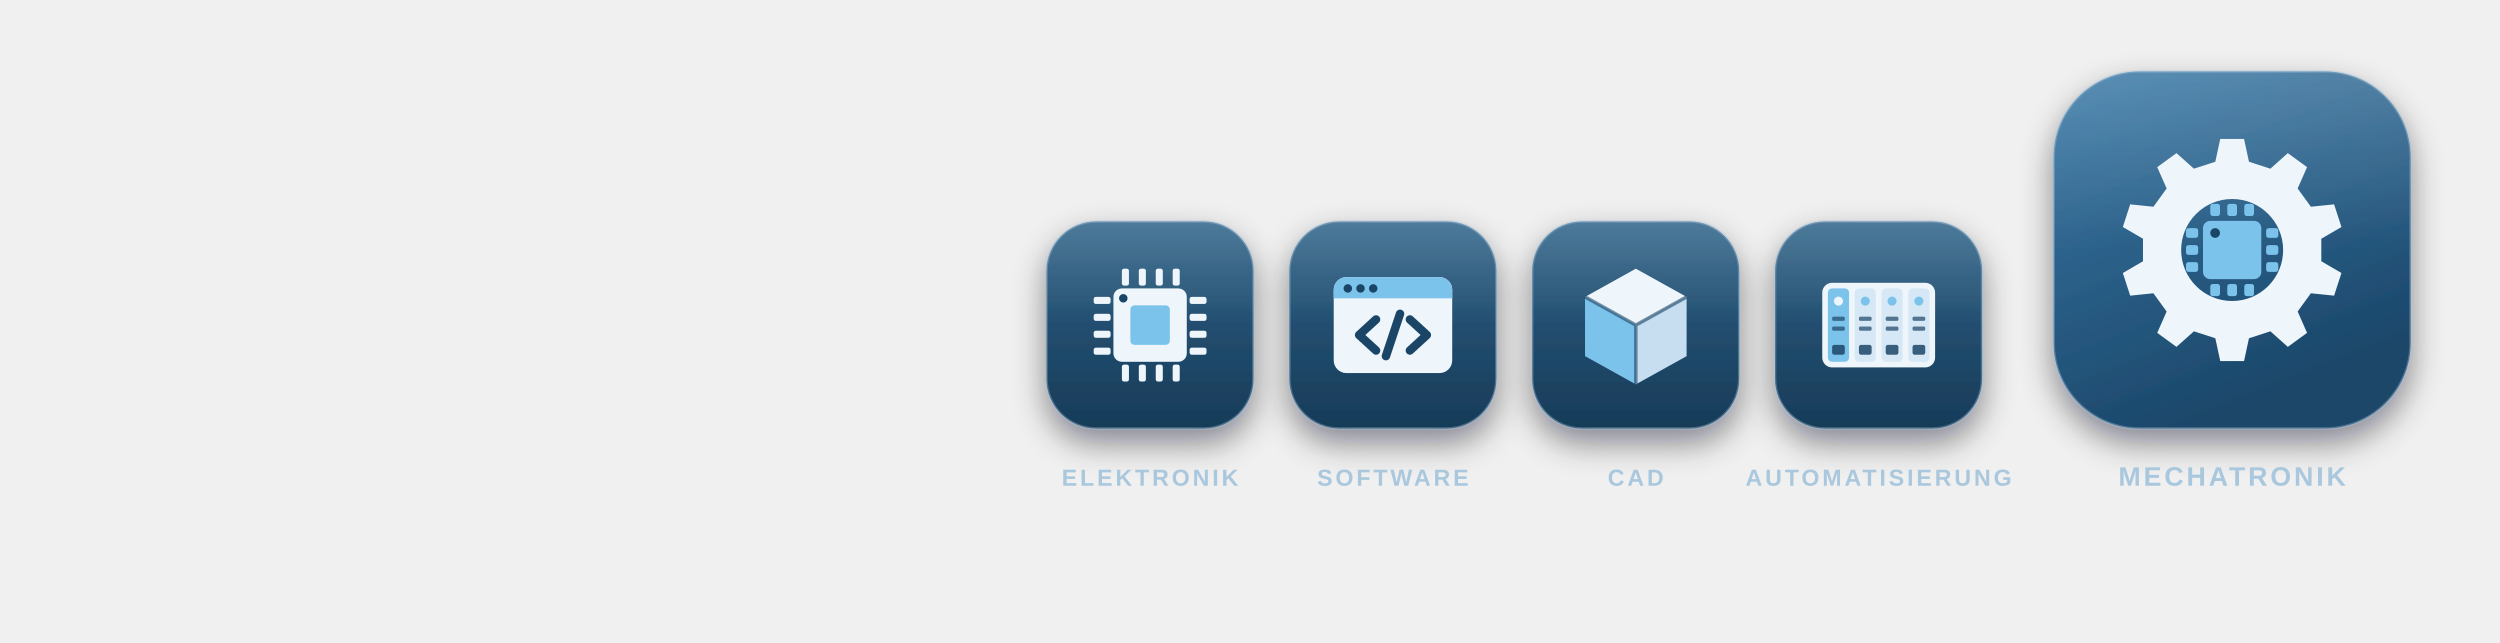
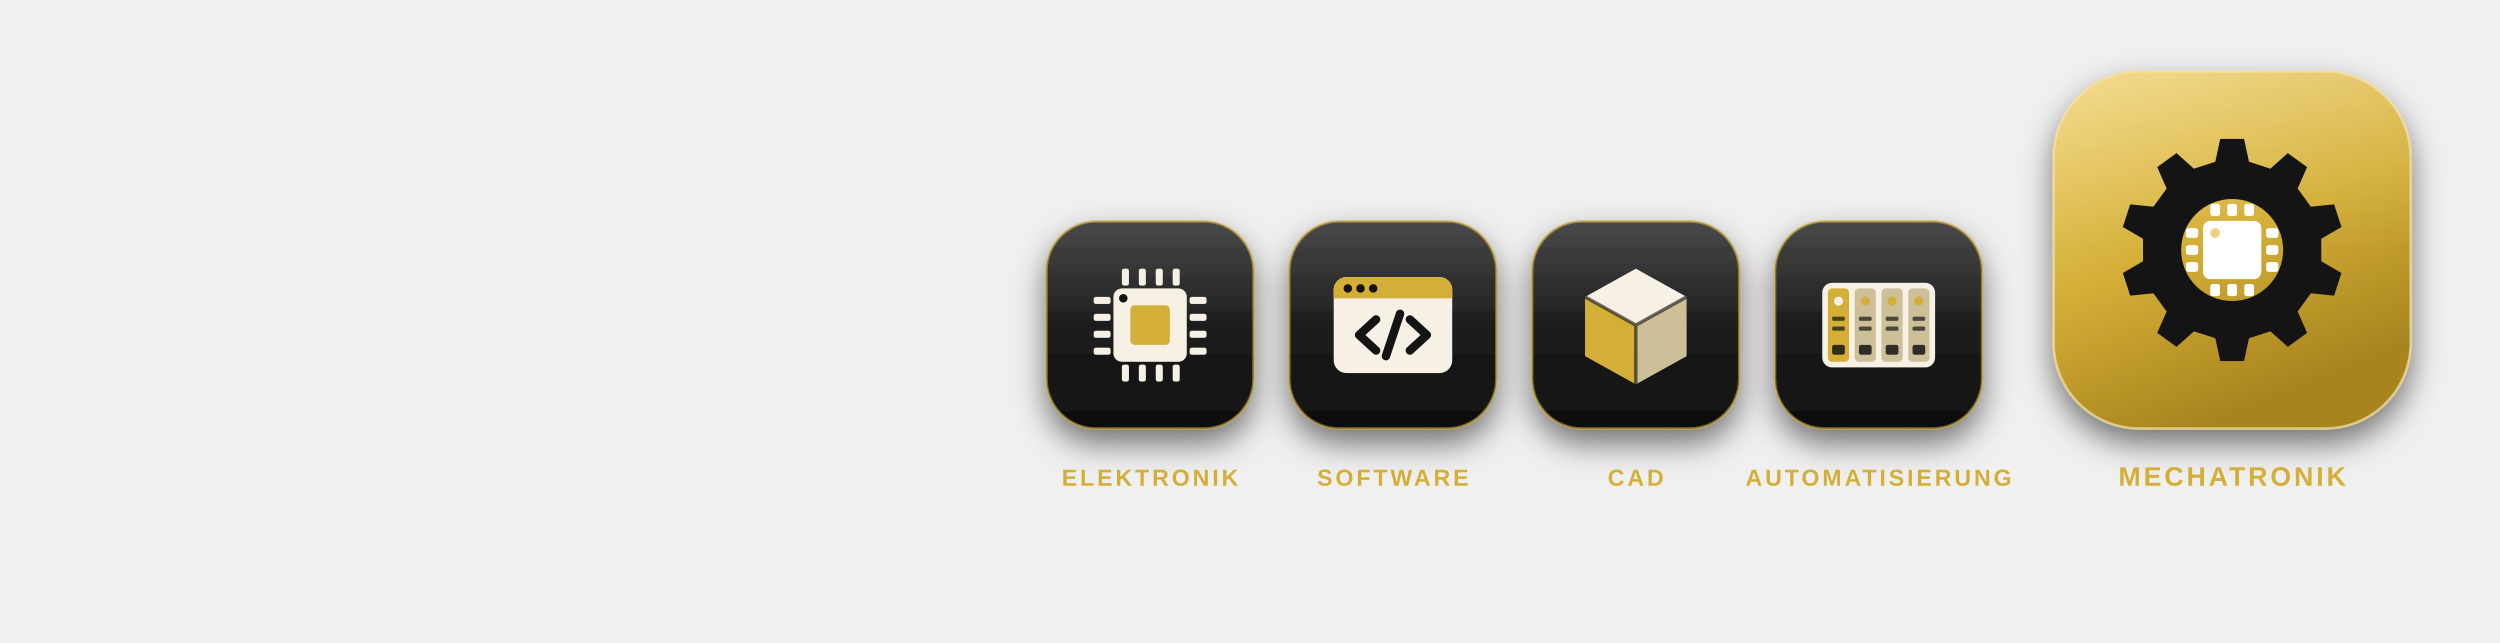
<svg xmlns="http://www.w3.org/2000/svg" viewBox="0 0 1400 360">
  <defs>
    <linearGradient id="fondoChico" x1="0" y1="0" x2="0" y2="1">
-       <stop offset="0" stop-color="#2d6187" />
-       <stop offset="1" stop-color="#173b58" />
+       <stop offset="0" stop-color="#2c2c2c" />
+       <stop offset="1" stop-color="#0f0f0f" />
    </linearGradient>
    <linearGradient id="fondoGrande" x1="0" y1="0" x2="0.4" y2="1">
-       <stop offset="0" stop-color="#3a7aa8" />
-       <stop offset="1" stop-color="#1b4669" />
+       <stop offset="0" stop-color="#f3d77f" />
+       <stop offset="0.55" stop-color="#d4af37" />
+       <stop offset="1" stop-color="#a8841f" />
    </linearGradient>
    <linearGradient id="brillo" x1="0" y1="0" x2="0" y2="1">
-       <stop offset="0" stop-color="#ffffff" stop-opacity="0.16" />
+       <stop offset="0" stop-color="#ffffff" stop-opacity="0.14" />
      <stop offset="0.5" stop-color="#ffffff" stop-opacity="0" />
    </linearGradient>
    <filter id="sombra" x="-30%" y="-30%" width="160%" height="170%">
-       <feDropShadow dx="0" dy="8" stdDeviation="9" flood-color="#000814" flood-opacity="0.45" />
+       <feDropShadow dx="0" dy="8" stdDeviation="9" flood-color="#000000" flood-opacity="0.55" />
    </filter>
  </defs>
  <g filter="url(#sombra)">
    <rect x="586" y="124" width="116" height="116" rx="27.84" fill="url(#fondoChico)" />
  </g>
-   <rect x="586" y="124" width="116" height="116" rx="27.84" fill="url(#brillo)" stroke="#a9c7dd" stroke-opacity="0.35" stroke-width="1.5" />
+   <rect x="586" y="124" width="116" height="116" rx="27.84" fill="url(#brillo)" stroke="#d4af37" stroke-opacity="0.55" stroke-width="1.5" />
  <g transform="translate(604.56,142.56) scale(0.79)">
-     <rect x="24" y="24" width="52" height="52" rx="6" fill="#eef6fc" />
-     <rect x="30" y="10" width="5" height="12" rx="1.5" fill="#eef6fc" />
-     <rect x="30" y="78" width="5" height="12" rx="1.5" fill="#eef6fc" />
-     <rect x="10" y="30" width="12" height="5" rx="1.5" fill="#eef6fc" />
-     <rect x="78" y="30" width="12" height="5" rx="1.5" fill="#eef6fc" />
-     <rect x="42" y="10" width="5" height="12" rx="1.5" fill="#eef6fc" />
-     <rect x="42" y="78" width="5" height="12" rx="1.5" fill="#eef6fc" />
-     <rect x="10" y="42" width="12" height="5" rx="1.5" fill="#eef6fc" />
-     <rect x="78" y="42" width="12" height="5" rx="1.5" fill="#eef6fc" />
-     <rect x="54" y="10" width="5" height="12" rx="1.5" fill="#eef6fc" />
-     <rect x="54" y="78" width="5" height="12" rx="1.5" fill="#eef6fc" />
-     <rect x="10" y="54" width="12" height="5" rx="1.5" fill="#eef6fc" />
-     <rect x="78" y="54" width="12" height="5" rx="1.5" fill="#eef6fc" />
-     <rect x="66" y="10" width="5" height="12" rx="1.5" fill="#eef6fc" />
-     <rect x="66" y="78" width="5" height="12" rx="1.5" fill="#eef6fc" />
-     <rect x="10" y="66" width="12" height="5" rx="1.5" fill="#eef6fc" />
-     <rect x="78" y="66" width="12" height="5" rx="1.5" fill="#eef6fc" />
-     <rect x="36" y="36" width="28" height="28" rx="3" fill="#7cc3ec" />
-     <circle cx="31" cy="31" r="3" fill="#1b4566" />
+     <rect x="24" y="24" width="52" height="52" rx="6" fill="#f6f1e4" />
+     <rect x="30" y="10" width="5" height="12" rx="1.5" fill="#f6f1e4" />
+     <rect x="30" y="78" width="5" height="12" rx="1.5" fill="#f6f1e4" />
+     <rect x="10" y="30" width="12" height="5" rx="1.5" fill="#f6f1e4" />
+     <rect x="78" y="30" width="12" height="5" rx="1.5" fill="#f6f1e4" />
+     <rect x="42" y="10" width="5" height="12" rx="1.5" fill="#f6f1e4" />
+     <rect x="42" y="78" width="5" height="12" rx="1.5" fill="#f6f1e4" />
+     <rect x="10" y="42" width="12" height="5" rx="1.5" fill="#f6f1e4" />
+     <rect x="78" y="42" width="12" height="5" rx="1.5" fill="#f6f1e4" />
+     <rect x="54" y="10" width="5" height="12" rx="1.5" fill="#f6f1e4" />
+     <rect x="54" y="78" width="5" height="12" rx="1.5" fill="#f6f1e4" />
+     <rect x="10" y="54" width="12" height="5" rx="1.5" fill="#f6f1e4" />
+     <rect x="78" y="54" width="12" height="5" rx="1.5" fill="#f6f1e4" />
+     <rect x="66" y="10" width="5" height="12" rx="1.5" fill="#f6f1e4" />
+     <rect x="66" y="78" width="5" height="12" rx="1.5" fill="#f6f1e4" />
+     <rect x="10" y="66" width="12" height="5" rx="1.5" fill="#f6f1e4" />
+     <rect x="78" y="66" width="12" height="5" rx="1.5" fill="#f6f1e4" />
+     <rect x="36" y="36" width="28" height="28" rx="3" fill="#d4af37" />
+     <circle cx="31" cy="31" r="3" fill="#141414" />
  </g>
-   <text x="644" y="272" font-family="Segoe UI, Arial, sans-serif" font-size="13" font-weight="700" letter-spacing="1.6" fill="#a9c7dd" text-anchor="middle">ELEKTRONIK</text>
+   <text x="644" y="272" font-family="Segoe UI, Arial, sans-serif" font-size="13" font-weight="700" letter-spacing="1.6" fill="#d4af37" text-anchor="middle">ELEKTRONIK</text>
  <g filter="url(#sombra)">
    <rect x="722" y="124" width="116" height="116" rx="27.84" fill="url(#fondoChico)" />
  </g>
-   <rect x="722" y="124" width="116" height="116" rx="27.84" fill="url(#brillo)" stroke="#a9c7dd" stroke-opacity="0.35" stroke-width="1.5" />
+   <rect x="722" y="124" width="116" height="116" rx="27.84" fill="url(#brillo)" stroke="#d4af37" stroke-opacity="0.55" stroke-width="1.5" />
  <g transform="translate(740.56,142.56) scale(0.79)">
-     <rect x="8" y="16" width="84" height="68" rx="9" fill="#eef6fc" />
-     <path d="M8,25 a9,9 0 0 1 9,-9 h66 a9,9 0 0 1 9,9 v6 h-84 Z" fill="#7cc3ec" />
-     <circle cx="18" cy="24" r="3" fill="#1b4566" />
-     <circle cx="27" cy="24" r="3" fill="#1b4566" />
-     <circle cx="36" cy="24" r="3" fill="#1b4566" />
-     <path d="M38,46 L26,57 L38,68 M62,46 L74,57 L62,68 M55,42 L45,72" fill="none" stroke="#1b4566" stroke-width="6" stroke-linecap="round" stroke-linejoin="round" />
+     <rect x="8" y="16" width="84" height="68" rx="9" fill="#f6f1e4" />
+     <path d="M8,25 a9,9 0 0 1 9,-9 h66 a9,9 0 0 1 9,9 v6 h-84 Z" fill="#d4af37" />
+     <circle cx="18" cy="24" r="3" fill="#141414" />
+     <circle cx="27" cy="24" r="3" fill="#141414" />
+     <circle cx="36" cy="24" r="3" fill="#141414" />
+     <path d="M38,46 L26,57 L38,68 M62,46 L74,57 L62,68 M55,42 L45,72" fill="none" stroke="#141414" stroke-width="6" stroke-linecap="round" stroke-linejoin="round" />
  </g>
-   <text x="780" y="272" font-family="Segoe UI, Arial, sans-serif" font-size="13" font-weight="700" letter-spacing="1.6" fill="#a9c7dd" text-anchor="middle">SOFTWARE</text>
+   <text x="780" y="272" font-family="Segoe UI, Arial, sans-serif" font-size="13" font-weight="700" letter-spacing="1.6" fill="#d4af37" text-anchor="middle">SOFTWARE</text>
  <g filter="url(#sombra)">
    <rect x="858" y="124" width="116" height="116" rx="27.84" fill="url(#fondoChico)" />
  </g>
-   <rect x="858" y="124" width="116" height="116" rx="27.84" fill="url(#brillo)" stroke="#a9c7dd" stroke-opacity="0.35" stroke-width="1.5" />
+   <rect x="858" y="124" width="116" height="116" rx="27.84" fill="url(#brillo)" stroke="#d4af37" stroke-opacity="0.55" stroke-width="1.5" />
  <g transform="translate(876.56,142.56) scale(0.79)">
-     <path d="M50,10 L86,30 L50,50 L14,30 Z" fill="#eef6fc" />
-     <path d="M14,30 L50,50 L50,92 L14,72 Z" fill="#7cc3ec" />
-     <path d="M86,30 L50,50 L50,92 L86,72 Z" fill="#c6def0" />
-     <path d="M50,50 L50,92 M14,30 L50,50 L86,30" fill="none" stroke="#1b4566" stroke-width="2.5" stroke-linejoin="round" opacity="0.6" />
+     <path d="M50,10 L86,30 L50,50 L14,30 Z" fill="#f6f1e4" />
+     <path d="M14,30 L50,50 L50,92 L14,72 Z" fill="#d4af37" />
+     <path d="M86,30 L50,50 L50,92 L86,72 Z" fill="#cdbf98" />
+     <path d="M50,50 L50,92 M14,30 L50,50 L86,30" fill="none" stroke="#141414" stroke-width="2.5" stroke-linejoin="round" opacity="0.6" />
  </g>
-   <text x="916" y="272" font-family="Segoe UI, Arial, sans-serif" font-size="13" font-weight="700" letter-spacing="1.6" fill="#a9c7dd" text-anchor="middle">CAD</text>
+   <text x="916" y="272" font-family="Segoe UI, Arial, sans-serif" font-size="13" font-weight="700" letter-spacing="1.6" fill="#d4af37" text-anchor="middle">CAD</text>
  <g filter="url(#sombra)">
    <rect x="994" y="124" width="116" height="116" rx="27.84" fill="url(#fondoChico)" />
  </g>
-   <rect x="994" y="124" width="116" height="116" rx="27.84" fill="url(#brillo)" stroke="#a9c7dd" stroke-opacity="0.35" stroke-width="1.5" />
+   <rect x="994" y="124" width="116" height="116" rx="27.84" fill="url(#brillo)" stroke="#d4af37" stroke-opacity="0.55" stroke-width="1.5" />
  <g transform="translate(1012.56,142.56) scale(0.79)">
-     <rect x="10" y="20" width="80" height="60" rx="7" fill="#eef6fc" />
-     <rect x="14" y="24" width="15" height="52" rx="3" fill="#7cc3ec" />
-     <circle cx="21.5" cy="33" r="3.2" fill="#eef6fc" />
-     <rect x="17" y="44" width="9" height="3" rx="1" fill="#1b4566" opacity="0.7" />
-     <rect x="17" y="51" width="9" height="3" rx="1" fill="#1b4566" opacity="0.7" />
-     <rect x="17" y="64" width="9" height="7" rx="1.5" fill="#1b4566" opacity="0.85" />
-     <rect x="33" y="24" width="15" height="52" rx="3" fill="#d6e8f5" />
-     <circle cx="40.5" cy="33" r="3.2" fill="#7cc3ec" />
-     <rect x="36" y="44" width="9" height="3" rx="1" fill="#1b4566" opacity="0.7" />
-     <rect x="36" y="51" width="9" height="3" rx="1" fill="#1b4566" opacity="0.7" />
-     <rect x="36" y="64" width="9" height="7" rx="1.5" fill="#1b4566" opacity="0.85" />
-     <rect x="52" y="24" width="15" height="52" rx="3" fill="#d6e8f5" />
-     <circle cx="59.5" cy="33" r="3.2" fill="#7cc3ec" />
-     <rect x="55" y="44" width="9" height="3" rx="1" fill="#1b4566" opacity="0.7" />
-     <rect x="55" y="51" width="9" height="3" rx="1" fill="#1b4566" opacity="0.7" />
-     <rect x="55" y="64" width="9" height="7" rx="1.5" fill="#1b4566" opacity="0.85" />
-     <rect x="71" y="24" width="15" height="52" rx="3" fill="#d6e8f5" />
-     <circle cx="78.5" cy="33" r="3.2" fill="#7cc3ec" />
-     <rect x="74" y="44" width="9" height="3" rx="1" fill="#1b4566" opacity="0.7" />
-     <rect x="74" y="51" width="9" height="3" rx="1" fill="#1b4566" opacity="0.7" />
-     <rect x="74" y="64" width="9" height="7" rx="1.5" fill="#1b4566" opacity="0.85" />
+     <rect x="10" y="20" width="80" height="60" rx="7" fill="#f6f1e4" />
+     <rect x="14" y="24" width="15" height="52" rx="3" fill="#d4af37" />
+     <circle cx="21.5" cy="33" r="3.2" fill="#f6f1e4" />
+     <rect x="17" y="44" width="9" height="3" rx="1" fill="#141414" opacity="0.7" />
+     <rect x="17" y="51" width="9" height="3" rx="1" fill="#141414" opacity="0.7" />
+     <rect x="17" y="64" width="9" height="7" rx="1.5" fill="#141414" opacity="0.85" />
+     <rect x="33" y="24" width="15" height="52" rx="3" fill="#cdbf98" />
+     <circle cx="40.5" cy="33" r="3.2" fill="#d4af37" />
+     <rect x="36" y="44" width="9" height="3" rx="1" fill="#141414" opacity="0.7" />
+     <rect x="36" y="51" width="9" height="3" rx="1" fill="#141414" opacity="0.7" />
+     <rect x="36" y="64" width="9" height="7" rx="1.5" fill="#141414" opacity="0.85" />
+     <rect x="52" y="24" width="15" height="52" rx="3" fill="#cdbf98" />
+     <circle cx="59.5" cy="33" r="3.2" fill="#d4af37" />
+     <rect x="55" y="44" width="9" height="3" rx="1" fill="#141414" opacity="0.7" />
+     <rect x="55" y="51" width="9" height="3" rx="1" fill="#141414" opacity="0.7" />
+     <rect x="55" y="64" width="9" height="7" rx="1.5" fill="#141414" opacity="0.85" />
+     <rect x="71" y="24" width="15" height="52" rx="3" fill="#cdbf98" />
+     <circle cx="78.5" cy="33" r="3.2" fill="#d4af37" />
+     <rect x="74" y="44" width="9" height="3" rx="1" fill="#141414" opacity="0.7" />
+     <rect x="74" y="51" width="9" height="3" rx="1" fill="#141414" opacity="0.7" />
+     <rect x="74" y="64" width="9" height="7" rx="1.5" fill="#141414" opacity="0.85" />
  </g>
-   <text x="1052" y="272" font-family="Segoe UI, Arial, sans-serif" font-size="13" font-weight="700" letter-spacing="1.6" fill="#a9c7dd" text-anchor="middle">AUTOMATISIERUNG</text>
+   <text x="1052" y="272" font-family="Segoe UI, Arial, sans-serif" font-size="13" font-weight="700" letter-spacing="1.6" fill="#d4af37" text-anchor="middle">AUTOMATISIERUNG</text>
  <g filter="url(#sombra)">
    <rect x="1150" y="40" width="200" height="200" rx="48" fill="url(#fondoGrande)" />
  </g>
-   <rect x="1150" y="40" width="200" height="200" rx="48" fill="url(#brillo)" stroke="#a9c7dd" stroke-opacity="0.35" stroke-width="1.5" />
+   <rect x="1150" y="40" width="200" height="200" rx="48" fill="url(#brillo)" stroke="#f6e3a3" stroke-opacity="0.7" stroke-width="1.5" />
  <g transform="translate(1182,72) scale(1.36)">
-     <path fill="#eef6fc" fill-rule="evenodd" d="M43.07,13.66 L45.1,4.26 L54.9,4.26 L56.93,13.66 L65.75,16.52 L72.92,10.11 L80.85,15.88 L76.97,24.67 L82.42,32.18 L91.98,31.2 L95.01,40.53 L86.71,45.36 L86.71,54.64 L95.01,59.47 L91.98,68.8 L82.42,67.82 L76.97,75.33 L80.85,84.12 L72.92,89.89 L65.75,83.48 L56.93,86.34 L54.9,95.74 L45.1,95.74 L43.07,86.34 L34.25,83.48 L27.08,89.89 L19.15,84.12 L23.03,75.33 L17.58,67.82 L8.02,68.8 L4.99,59.47 L13.29,54.64 L13.29,45.36 L4.99,40.53 L8.02,31.2 L17.58,32.18 L23.03,24.67 L19.15,15.88 L27.08,10.11 L34.25,16.52 Z M29,50 a21,21 0 1,0 42,0 a21,21 0 1,0 -42,0 Z" />
-     <rect x="38" y="38" width="24" height="24" rx="3" fill="#7cc3ec" />
-     <g fill="#7cc3ec">
+     <path fill="#141414" fill-rule="evenodd" d="M43.07,13.66 L45.1,4.26 L54.9,4.26 L56.93,13.66 L65.75,16.52 L72.92,10.11 L80.85,15.88 L76.97,24.67 L82.42,32.18 L91.98,31.2 L95.01,40.53 L86.71,45.36 L86.71,54.64 L95.01,59.47 L91.98,68.8 L82.42,67.82 L76.97,75.33 L80.85,84.12 L72.92,89.89 L65.75,83.48 L56.93,86.34 L54.9,95.74 L45.1,95.74 L43.07,86.34 L34.25,83.48 L27.08,89.89 L19.15,84.12 L23.03,75.33 L17.58,67.82 L8.02,68.8 L4.99,59.47 L13.29,54.64 L13.29,45.36 L4.99,40.53 L8.02,31.2 L17.58,32.18 L23.03,24.67 L19.15,15.88 L27.08,10.11 L34.25,16.52 Z M29,50 a21,21 0 1,0 42,0 a21,21 0 1,0 -42,0 Z" />
+     <rect x="38" y="38" width="24" height="24" rx="3" fill="#ffffff" />
+     <g fill="#ffffff">
      <rect x="41" y="31" width="4" height="5" rx="1" />
      <rect x="48" y="31" width="4" height="5" rx="1" />
      <rect x="55" y="31" width="4" height="5" rx="1" />
      <rect x="41" y="64" width="4" height="5" rx="1" />
      <rect x="48" y="64" width="4" height="5" rx="1" />
      <rect x="55" y="64" width="4" height="5" rx="1" />
      <rect x="31" y="41" width="5" height="4" rx="1" />
      <rect x="31" y="48" width="5" height="4" rx="1" />
      <rect x="31" y="55" width="5" height="4" rx="1" />
      <rect x="64" y="41" width="5" height="4" rx="1" />
      <rect x="64" y="48" width="5" height="4" rx="1" />
      <rect x="64" y="55" width="5" height="4" rx="1" />
    </g>
-     <circle cx="43" cy="43" r="2" fill="#1b4566" />
+     <circle cx="43" cy="43" r="2" fill="#ecd27c" />
  </g>
-   <text x="1250" y="272" font-family="Segoe UI, Arial, sans-serif" font-size="15" font-weight="700" letter-spacing="1.6" fill="#a9c7dd" text-anchor="middle">MECHATRONIK</text>
+   <text x="1250" y="272" font-family="Segoe UI, Arial, sans-serif" font-size="15" font-weight="700" letter-spacing="1.6" fill="#d4af37" text-anchor="middle">MECHATRONIK</text>
</svg>
